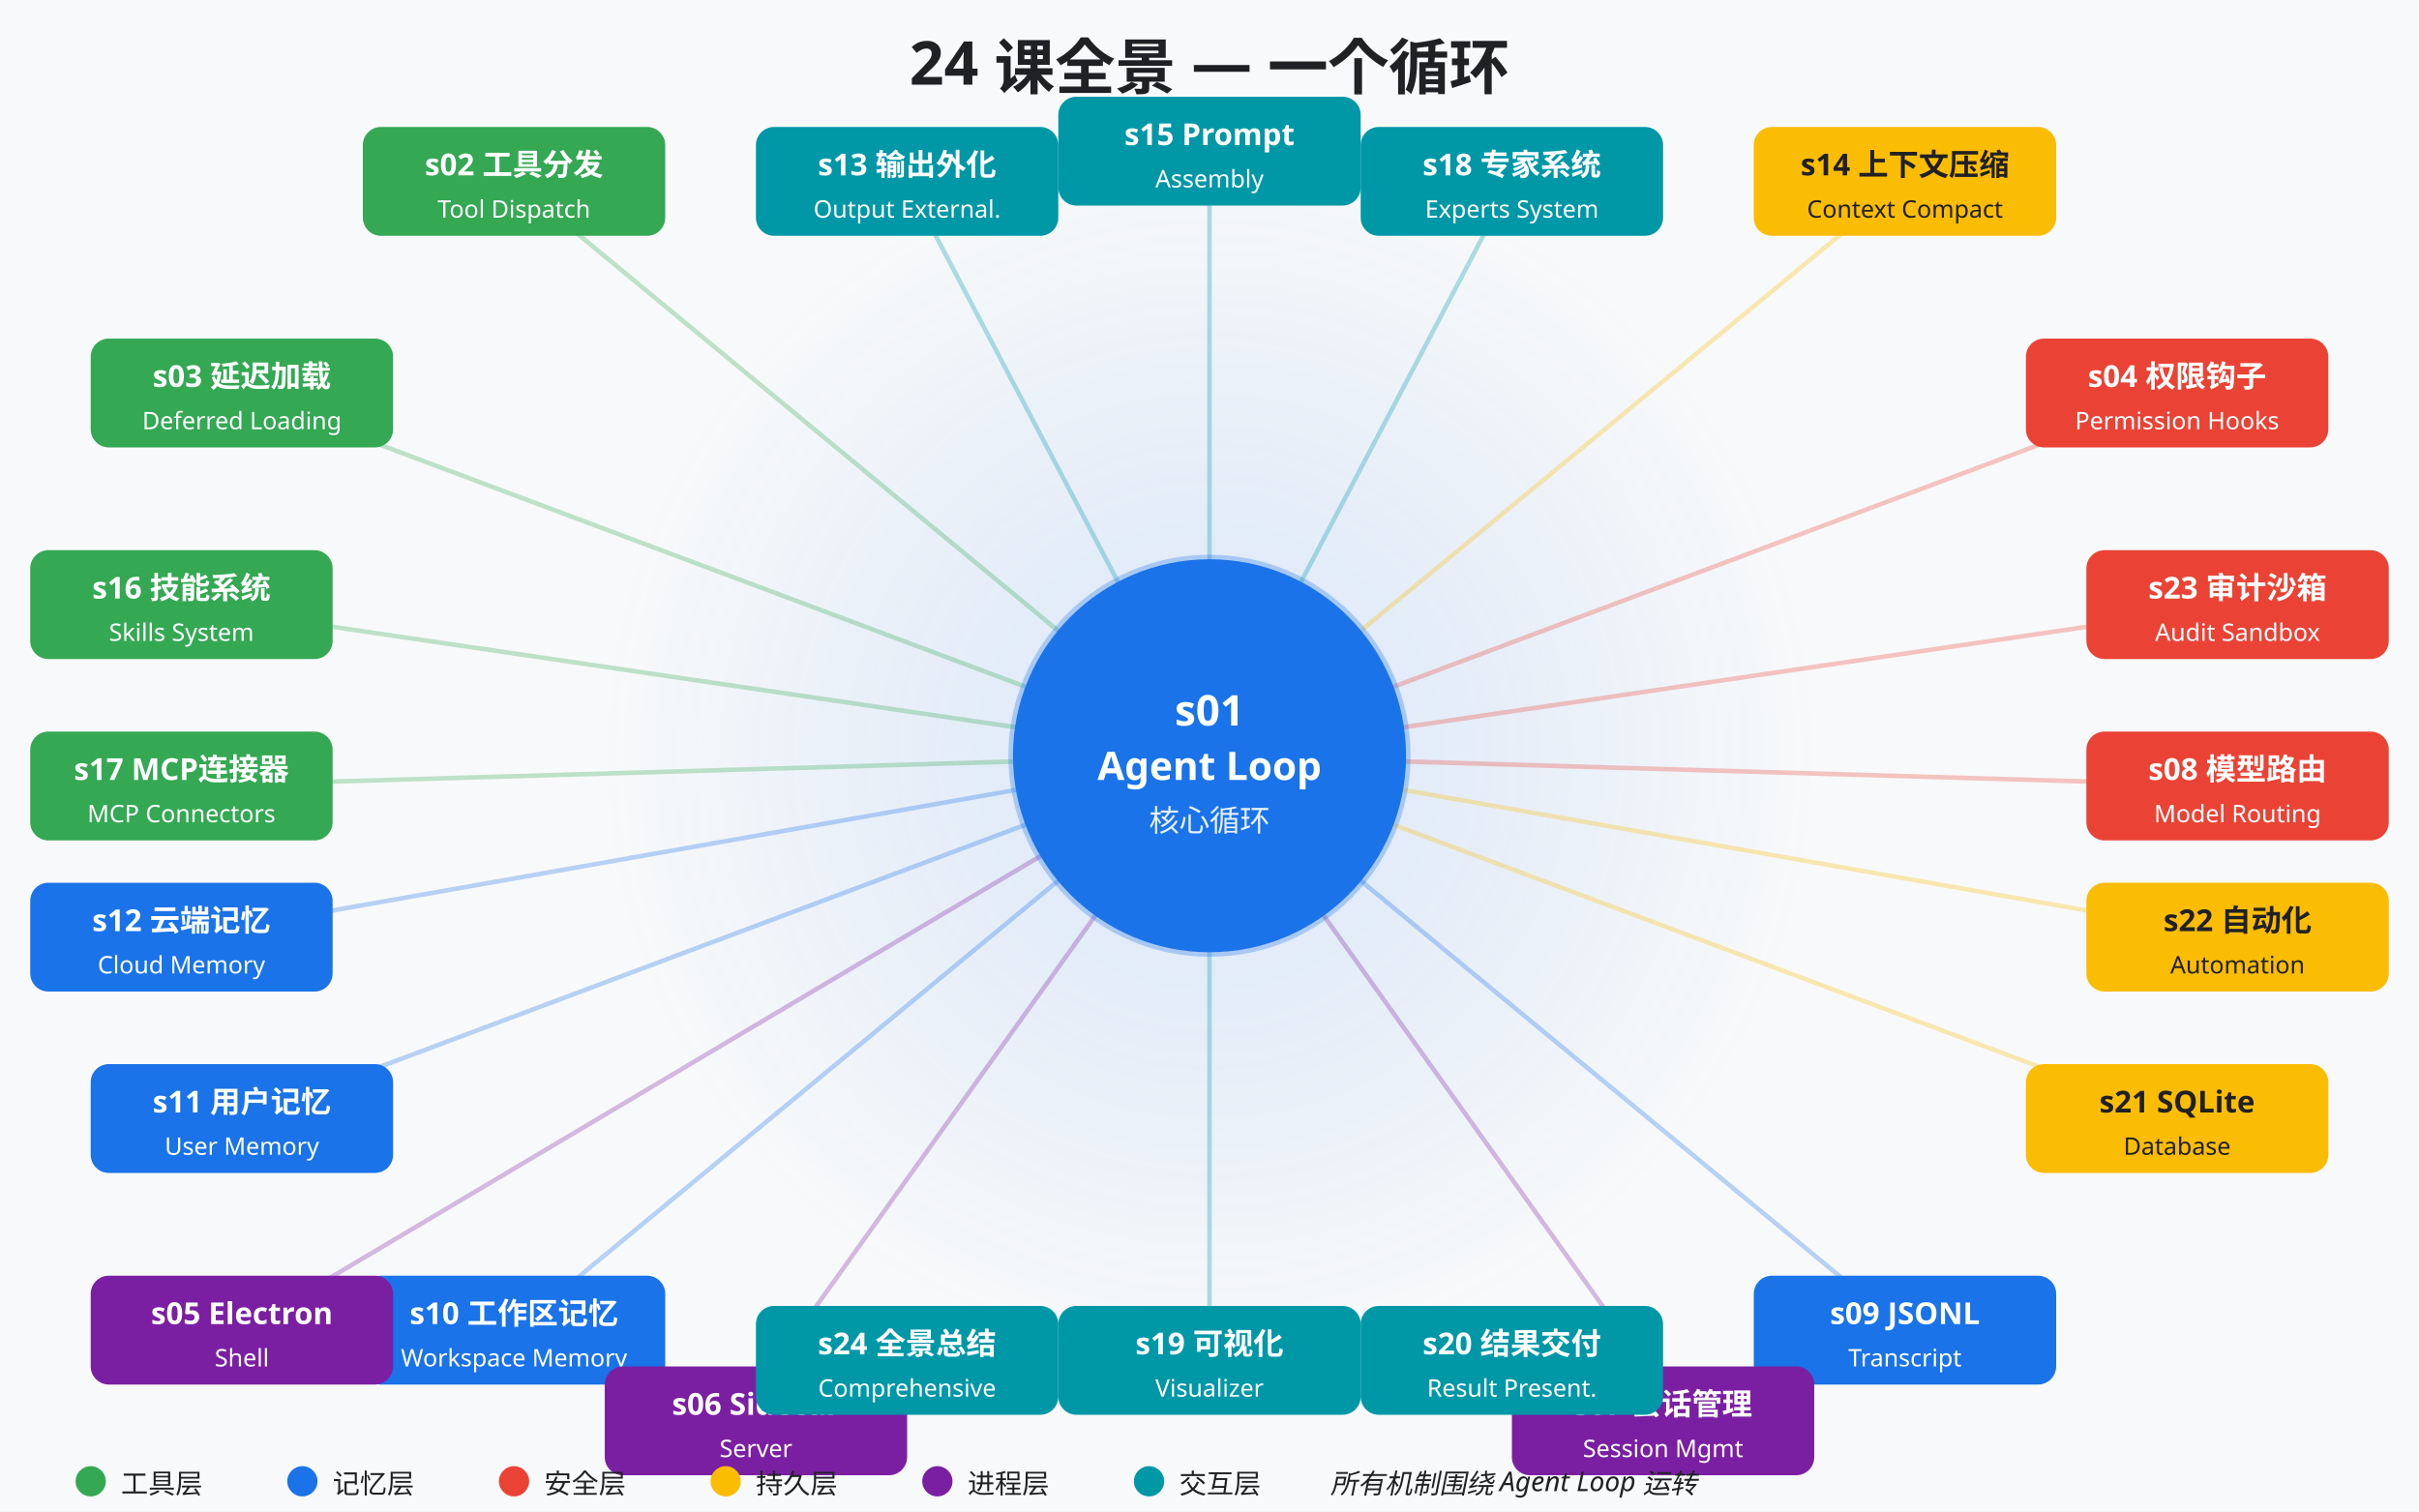
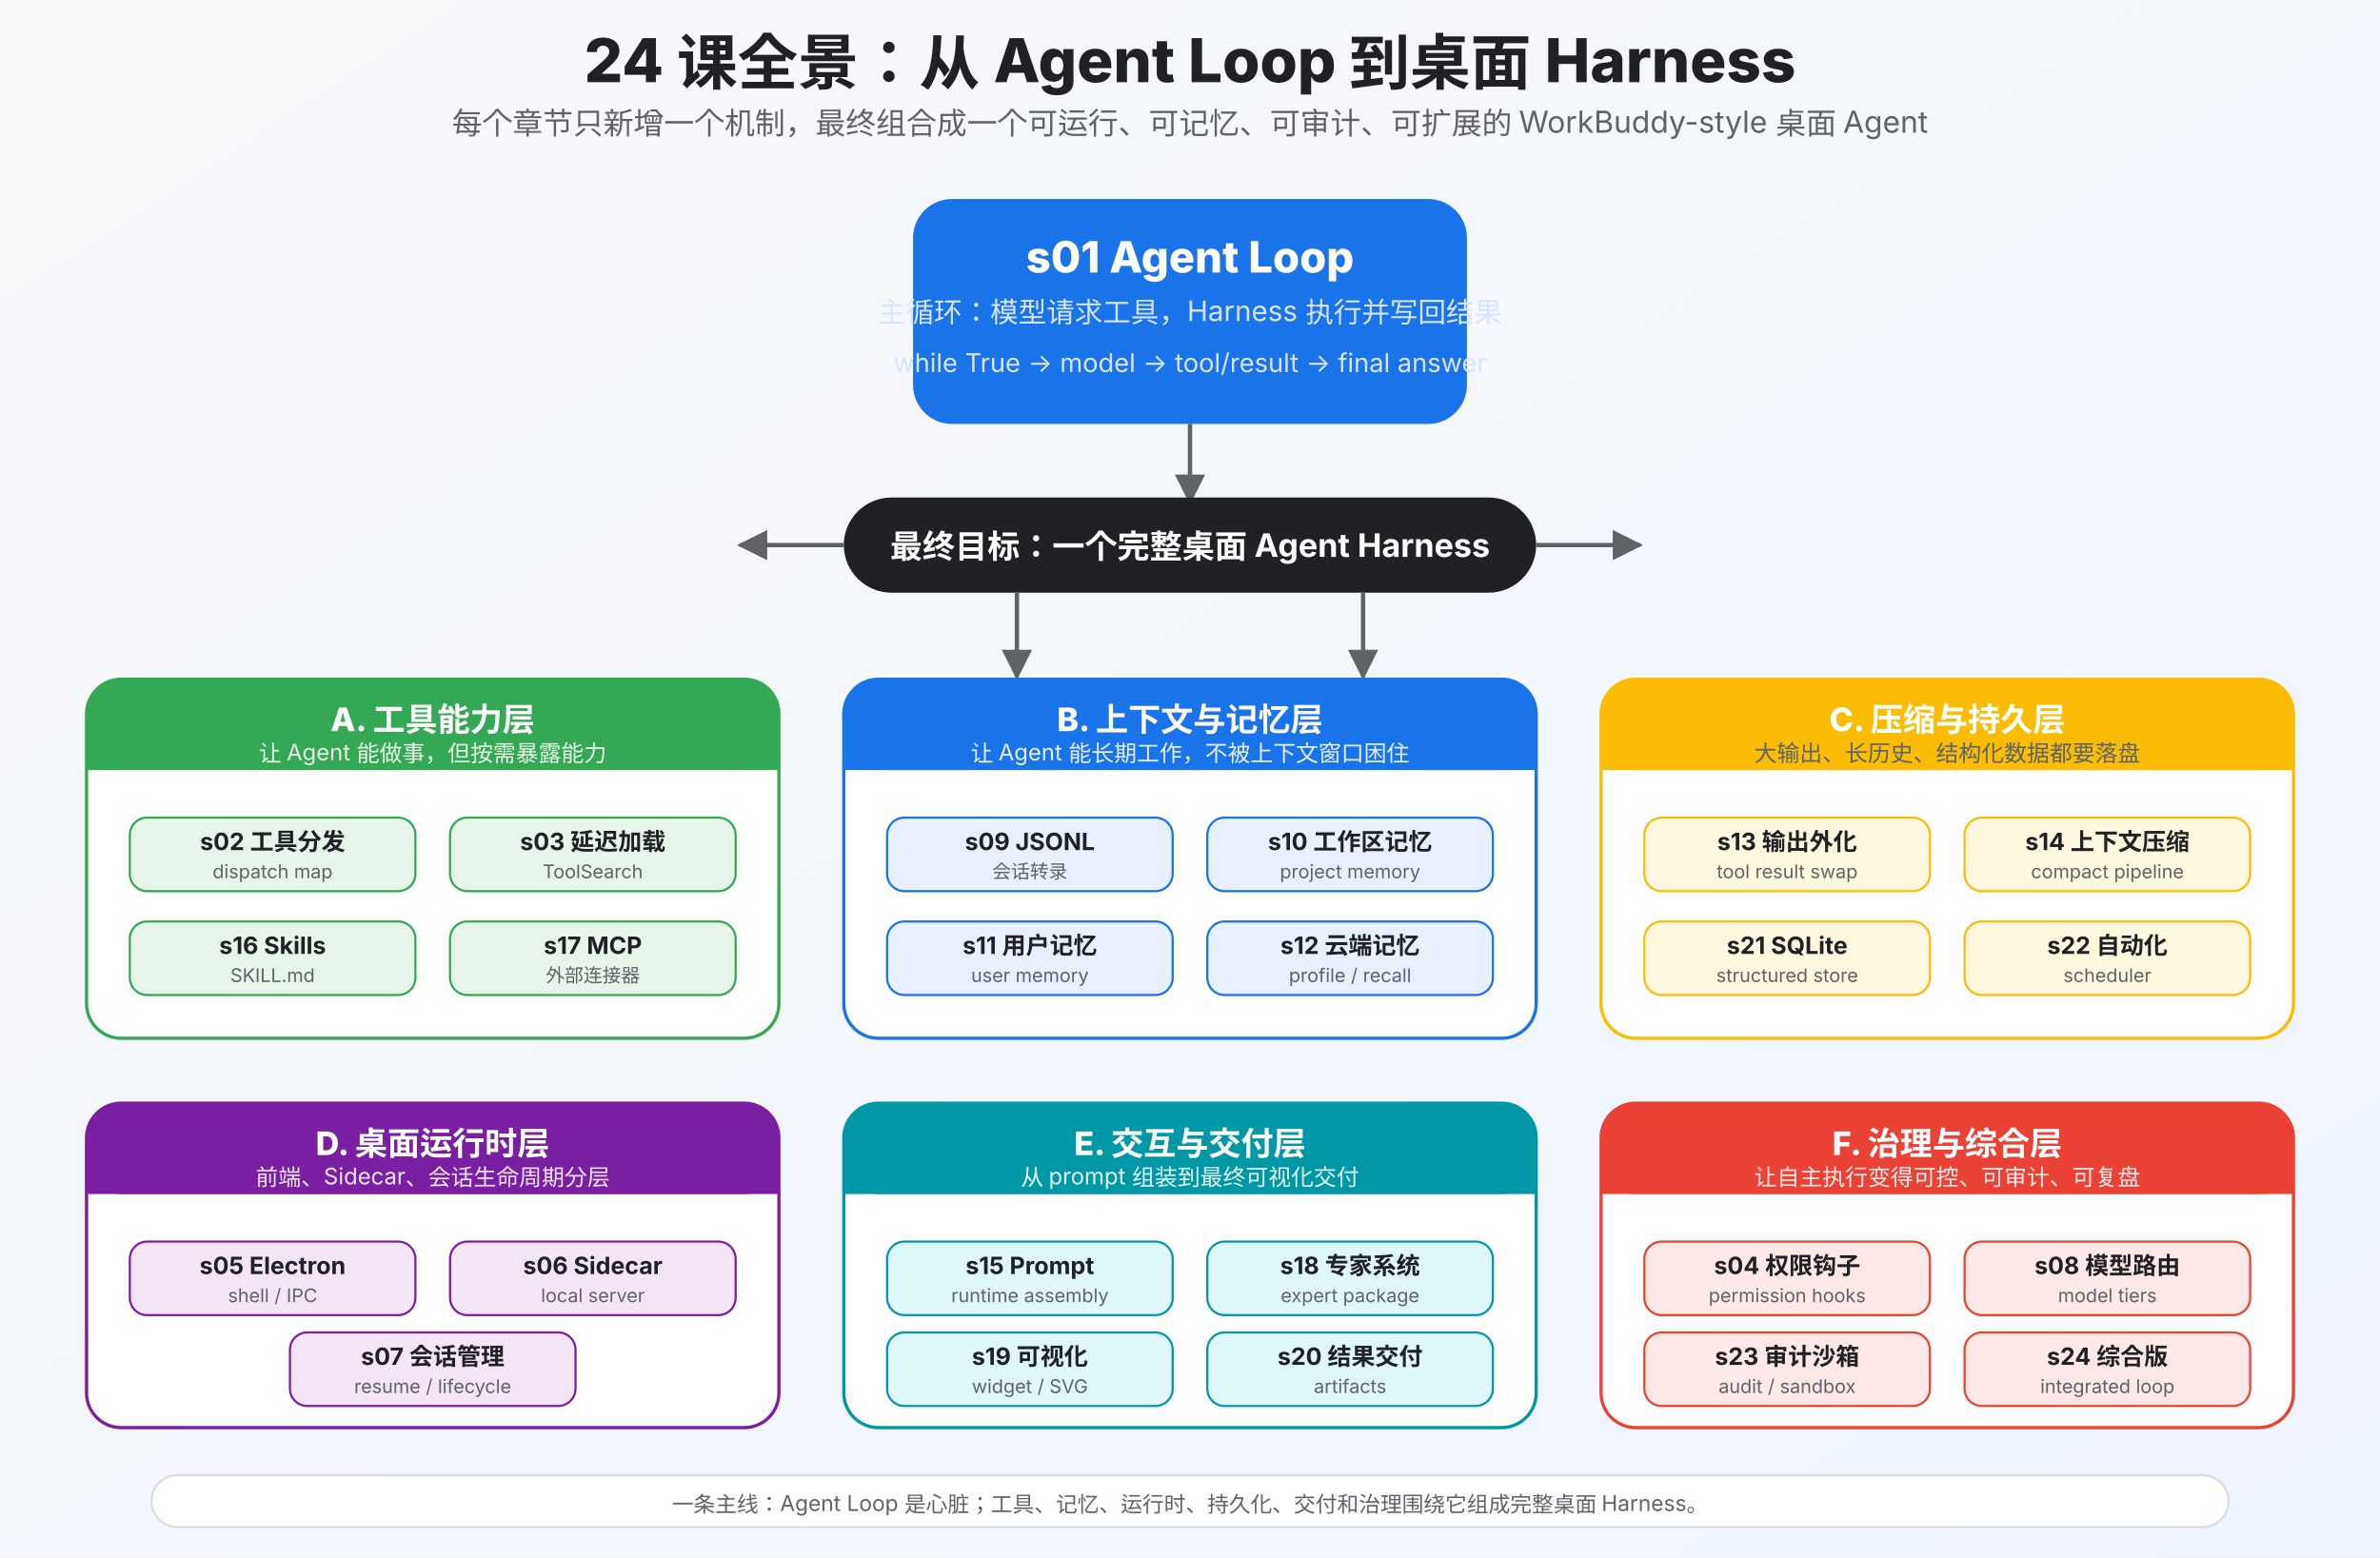
- <svg xmlns="http://www.w3.org/2000/svg" viewBox="0 0 800 500" font-family="sans-serif">
+ <svg xmlns="http://www.w3.org/2000/svg" viewBox="0 0 1100 720" font-family="-apple-system, BlinkMacSystemFont, 'Segoe UI', 'PingFang SC', 'Microsoft YaHei', sans-serif">
  <defs>
-     <radialGradient id="centerGlow" cx="50%" cy="50%" r="50%">
-       <stop offset="0%" stop-color="#1a73e8" stop-opacity="0.15" />
-       <stop offset="100%" stop-color="#1a73e8" stop-opacity="0" />
-     </radialGradient>
+     <linearGradient id="bg" x1="0" y1="0" x2="1" y2="1">
+       <stop offset="0%" stop-color="#f8f9fa" />
+       <stop offset="100%" stop-color="#eef4ff" />
+     </linearGradient>
+     <marker id="arrow" viewBox="0 0 10 10" refX="9" refY="5" markerWidth="7" markerHeight="7" orient="auto">
+       <path d="M0,0 L10,5 L0,10 Z" fill="#5f6368" />
+     </marker>
+     <style>
+       .title { font-size: 28px; font-weight: 800; fill: #202124; }
+       .subtitle { font-size: 14px; fill: #5f6368; }
+       .group-title { font-size: 15px; font-weight: 800; fill: #ffffff; }
+       .group-sub { font-size: 10.5px; fill: rgba(255,255,255,0.88); }
+       .chapter-title { font-size: 11px; font-weight: 750; fill: #202124; }
+       .chapter-sub { font-size: 8.7px; fill: #5f6368; }
+       .tiny { font-size: 10px; fill: #5f6368; }
+     </style>
  </defs>
-   <rect width="800" height="500" fill="#f8f9fa" />
-   <text x="400" y="28" text-anchor="middle" font-size="20" font-weight="bold" fill="#202124">24 课全景 — 一个循环</text>
-   <circle cx="400" cy="250" r="200" fill="url(#centerGlow)" />
-   <line x1="400" y1="250" x2="170" y2="60" stroke="#34a853" stroke-width="1.5" opacity="0.3" />
-   <line x1="400" y1="250" x2="80" y2="130" stroke="#34a853" stroke-width="1.5" opacity="0.3" />
-   <line x1="400" y1="250" x2="60" y2="200" stroke="#34a853" stroke-width="1.5" opacity="0.3" />
-   <line x1="400" y1="250" x2="60" y2="260" stroke="#34a853" stroke-width="1.5" opacity="0.3" />
-   <line x1="400" y1="250" x2="170" y2="440" stroke="#1a73e8" stroke-width="1.5" opacity="0.3" />
-   <line x1="400" y1="250" x2="80" y2="370" stroke="#1a73e8" stroke-width="1.5" opacity="0.3" />
-   <line x1="400" y1="250" x2="60" y2="310" stroke="#1a73e8" stroke-width="1.5" opacity="0.3" />
-   <line x1="400" y1="250" x2="630" y2="440" stroke="#1a73e8" stroke-width="1.5" opacity="0.3" />
-   <line x1="400" y1="250" x2="720" y2="130" stroke="#ea4335" stroke-width="1.5" opacity="0.3" />
-   <line x1="400" y1="250" x2="740" y2="200" stroke="#ea4335" stroke-width="1.5" opacity="0.3" />
-   <line x1="400" y1="250" x2="740" y2="260" stroke="#ea4335" stroke-width="1.5" opacity="0.3" />
-   <line x1="400" y1="250" x2="630" y2="60" stroke="#fbbc04" stroke-width="1.5" opacity="0.3" />
-   <line x1="400" y1="250" x2="720" y2="370" stroke="#fbbc04" stroke-width="1.5" opacity="0.3" />
-   <line x1="400" y1="250" x2="740" y2="310" stroke="#fbbc04" stroke-width="1.5" opacity="0.3" />
-   <line x1="400" y1="250" x2="80" y2="440" stroke="#7b1fa2" stroke-width="1.5" opacity="0.3" />
-   <line x1="400" y1="250" x2="250" y2="460" stroke="#7b1fa2" stroke-width="1.5" opacity="0.3" />
-   <line x1="400" y1="250" x2="550" y2="460" stroke="#7b1fa2" stroke-width="1.5" opacity="0.3" />
-   <line x1="400" y1="250" x2="400" y2="50" stroke="#0097a7" stroke-width="1.5" opacity="0.3" />
-   <line x1="400" y1="250" x2="400" y2="450" stroke="#0097a7" stroke-width="1.5" opacity="0.3" />
-   <line x1="400" y1="250" x2="300" y2="60" stroke="#0097a7" stroke-width="1.5" opacity="0.3" />
-   <line x1="400" y1="250" x2="500" y2="60" stroke="#0097a7" stroke-width="1.5" opacity="0.3" />
-   <circle cx="400" cy="250" r="65" fill="#1a73e8" />
-   <circle cx="400" cy="250" r="65" fill="none" stroke="#1a73e8" stroke-width="3" opacity="0.3" />
-   <text x="400" y="240" text-anchor="middle" font-size="14" fill="white" font-weight="bold">s01</text>
-   <text x="400" y="258" text-anchor="middle" font-size="13" fill="white" font-weight="bold">Agent Loop</text>
-   <text x="400" y="275" text-anchor="middle" font-size="10" fill="#e8f0fe">核心循环</text>
-   <rect x="120" y="42" width="100" height="36" rx="6" fill="#34a853" />
-   <text x="170" y="58" text-anchor="middle" font-size="10" fill="white" font-weight="bold">s02 工具分发</text>
-   <text x="170" y="72" text-anchor="middle" font-size="8" fill="white">Tool Dispatch</text>
-   <rect x="30" y="112" width="100" height="36" rx="6" fill="#34a853" />
-   <text x="80" y="128" text-anchor="middle" font-size="10" fill="white" font-weight="bold">s03 延迟加载</text>
-   <text x="80" y="142" text-anchor="middle" font-size="8" fill="white">Deferred Loading</text>
-   <rect x="10" y="182" width="100" height="36" rx="6" fill="#34a853" />
-   <text x="60" y="198" text-anchor="middle" font-size="10" fill="white" font-weight="bold">s16 技能系统</text>
-   <text x="60" y="212" text-anchor="middle" font-size="8" fill="white">Skills System</text>
-   <rect x="10" y="242" width="100" height="36" rx="6" fill="#34a853" />
-   <text x="60" y="258" text-anchor="middle" font-size="10" fill="white" font-weight="bold">s17 MCP连接器</text>
-   <text x="60" y="272" text-anchor="middle" font-size="8" fill="white">MCP Connectors</text>
-   <rect x="120" y="422" width="100" height="36" rx="6" fill="#1a73e8" />
-   <text x="170" y="438" text-anchor="middle" font-size="10" fill="white" font-weight="bold">s10 工作区记忆</text>
-   <text x="170" y="452" text-anchor="middle" font-size="8" fill="white">Workspace Memory</text>
-   <rect x="30" y="352" width="100" height="36" rx="6" fill="#1a73e8" />
-   <text x="80" y="368" text-anchor="middle" font-size="10" fill="white" font-weight="bold">s11 用户记忆</text>
-   <text x="80" y="382" text-anchor="middle" font-size="8" fill="white">User Memory</text>
-   <rect x="10" y="292" width="100" height="36" rx="6" fill="#1a73e8" />
-   <text x="60" y="308" text-anchor="middle" font-size="10" fill="white" font-weight="bold">s12 云端记忆</text>
-   <text x="60" y="322" text-anchor="middle" font-size="8" fill="white">Cloud Memory</text>
-   <rect x="580" y="422" width="100" height="36" rx="6" fill="#1a73e8" />
-   <text x="630" y="438" text-anchor="middle" font-size="10" fill="white" font-weight="bold">s09 JSONL</text>
-   <text x="630" y="452" text-anchor="middle" font-size="8" fill="white">Transcript</text>
-   <rect x="670" y="112" width="100" height="36" rx="6" fill="#ea4335" />
-   <text x="720" y="128" text-anchor="middle" font-size="10" fill="white" font-weight="bold">s04 权限钩子</text>
-   <text x="720" y="142" text-anchor="middle" font-size="8" fill="white">Permission Hooks</text>
-   <rect x="690" y="182" width="100" height="36" rx="6" fill="#ea4335" />
-   <text x="740" y="198" text-anchor="middle" font-size="10" fill="white" font-weight="bold">s23 审计沙箱</text>
-   <text x="740" y="212" text-anchor="middle" font-size="8" fill="white">Audit Sandbox</text>
-   <rect x="690" y="242" width="100" height="36" rx="6" fill="#ea4335" />
-   <text x="740" y="258" text-anchor="middle" font-size="10" fill="white" font-weight="bold">s08 模型路由</text>
-   <text x="740" y="272" text-anchor="middle" font-size="8" fill="white">Model Routing</text>
-   <rect x="580" y="42" width="100" height="36" rx="6" fill="#fbbc04" />
-   <text x="630" y="58" text-anchor="middle" font-size="10" fill="#202124" font-weight="bold">s14 上下文压缩</text>
-   <text x="630" y="72" text-anchor="middle" font-size="8" fill="#202124">Context Compact</text>
-   <rect x="670" y="352" width="100" height="36" rx="6" fill="#fbbc04" />
-   <text x="720" y="368" text-anchor="middle" font-size="10" fill="#202124" font-weight="bold">s21 SQLite</text>
-   <text x="720" y="382" text-anchor="middle" font-size="8" fill="#202124">Database</text>
-   <rect x="690" y="292" width="100" height="36" rx="6" fill="#fbbc04" />
-   <text x="740" y="308" text-anchor="middle" font-size="10" fill="#202124" font-weight="bold">s22 自动化</text>
-   <text x="740" y="322" text-anchor="middle" font-size="8" fill="#202124">Automation</text>
-   <rect x="30" y="422" width="100" height="36" rx="6" fill="#7b1fa2" />
-   <text x="80" y="438" text-anchor="middle" font-size="10" fill="white" font-weight="bold">s05 Electron</text>
-   <text x="80" y="452" text-anchor="middle" font-size="8" fill="white">Shell</text>
-   <rect x="200" y="452" width="100" height="36" rx="6" fill="#7b1fa2" />
-   <text x="250" y="468" text-anchor="middle" font-size="10" fill="white" font-weight="bold">s06 Sidecar</text>
-   <text x="250" y="482" text-anchor="middle" font-size="8" fill="white">Server</text>
-   <rect x="500" y="452" width="100" height="36" rx="6" fill="#7b1fa2" />
-   <text x="550" y="468" text-anchor="middle" font-size="10" fill="white" font-weight="bold">s07 会话管理</text>
-   <text x="550" y="482" text-anchor="middle" font-size="8" fill="white">Session Mgmt</text>
-   <rect x="350" y="32" width="100" height="36" rx="6" fill="#0097a7" />
-   <text x="400" y="48" text-anchor="middle" font-size="10" fill="white" font-weight="bold">s15 Prompt</text>
-   <text x="400" y="62" text-anchor="middle" font-size="8" fill="white">Assembly</text>
-   <rect x="250" y="42" width="100" height="36" rx="6" fill="#0097a7" />
-   <text x="300" y="58" text-anchor="middle" font-size="10" fill="white" font-weight="bold">s13 输出外化</text>
-   <text x="300" y="72" text-anchor="middle" font-size="8" fill="white">Output External.</text>
-   <rect x="450" y="42" width="100" height="36" rx="6" fill="#0097a7" />
-   <text x="500" y="58" text-anchor="middle" font-size="10" fill="white" font-weight="bold">s18 专家系统</text>
-   <text x="500" y="72" text-anchor="middle" font-size="8" fill="white">Experts System</text>
-   <rect x="350" y="432" width="100" height="36" rx="6" fill="#0097a7" />
-   <text x="400" y="448" text-anchor="middle" font-size="10" fill="white" font-weight="bold">s19 可视化</text>
-   <text x="400" y="462" text-anchor="middle" font-size="8" fill="white">Visualizer</text>
-   <rect x="450" y="432" width="100" height="36" rx="6" fill="#0097a7" />
-   <text x="500" y="448" text-anchor="middle" font-size="10" fill="white" font-weight="bold">s20 结果交付</text>
-   <text x="500" y="462" text-anchor="middle" font-size="8" fill="white">Result Present.</text>
-   <rect x="250" y="432" width="100" height="36" rx="6" fill="#0097a7" />
-   <text x="300" y="448" text-anchor="middle" font-size="10" fill="white" font-weight="bold">s24 全景总结</text>
-   <text x="300" y="462" text-anchor="middle" font-size="8" fill="white">Comprehensive</text>
-   <rect x="350" y="490" width="100" height="6" rx="3" fill="none" />
-   <circle cx="30" cy="490" r="5" fill="#34a853" />
-   <text x="40" y="494" font-size="9" fill="#202124">工具层</text>
-   <circle cx="100" cy="490" r="5" fill="#1a73e8" />
-   <text x="110" y="494" font-size="9" fill="#202124">记忆层</text>
-   <circle cx="170" cy="490" r="5" fill="#ea4335" />
-   <text x="180" y="494" font-size="9" fill="#202124">安全层</text>
-   <circle cx="240" cy="490" r="5" fill="#fbbc04" />
-   <text x="250" y="494" font-size="9" fill="#202124">持久层</text>
-   <circle cx="310" cy="490" r="5" fill="#7b1fa2" />
-   <text x="320" y="494" font-size="9" fill="#202124">进程层</text>
-   <circle cx="380" cy="490" r="5" fill="#0097a7" />
-   <text x="390" y="494" font-size="9" fill="#202124">交互层</text>
-   <text x="440" y="494" font-size="9" fill="#202124" font-style="italic">所有机制围绕 Agent Loop 运转</text>
+   <rect width="1100" height="720" fill="url(#bg)" />
+   <text x="550" y="38" text-anchor="middle" class="title">24 课全景：从 Agent Loop 到桌面 Harness</text>
+   <text x="550" y="62" text-anchor="middle" class="subtitle">每个章节只新增一个机制，最终组合成一个可运行、可记忆、可审计、可扩展的 WorkBuddy-style 桌面 Agent</text>
+   <rect x="422" y="92" width="256" height="104" rx="18" fill="#1a73e8" />
+   <text x="550" y="126" text-anchor="middle" font-size="20" font-weight="800" fill="#ffffff">s01 Agent Loop</text>
+   <text x="550" y="149" text-anchor="middle" font-size="13" fill="#d6e4ff">主循环：模型请求工具，Harness 执行并写回结果</text>
+   <text x="550" y="172" text-anchor="middle" font-size="12" fill="#d6e4ff">while True -&gt; model -&gt; tool/result -&gt; final answer</text>
+   <path d="M550 196 L550 232" stroke="#5f6368" stroke-width="2" fill="none" marker-end="url(#arrow)" />
+   <rect x="390" y="230" width="320" height="44" rx="22" fill="#202124" />
+   <text x="550" y="258" text-anchor="middle" font-size="15" font-weight="750" fill="#ffffff">最终目标：一个完整桌面 Agent Harness</text>
+   <path d="M390 252 L342 252" stroke="#5f6368" stroke-width="2" fill="none" marker-end="url(#arrow)" />
+   <path d="M710 252 L758 252" stroke="#5f6368" stroke-width="2" fill="none" marker-end="url(#arrow)" />
+   <path d="M470 274 L470 313" stroke="#5f6368" stroke-width="2" fill="none" marker-end="url(#arrow)" />
+   <path d="M630 274 L630 313" stroke="#5f6368" stroke-width="2" fill="none" marker-end="url(#arrow)" />
+   <rect x="40" y="314" width="320" height="166" rx="16" fill="#ffffff" stroke="#34a853" stroke-width="1.5" />
+   <rect x="40" y="314" width="320" height="42" rx="16" fill="#34a853" />
+   <rect x="40" y="342" width="320" height="14" fill="#34a853" />
+   <text x="200" y="338" text-anchor="middle" class="group-title">A. 工具能力层</text>
+   <text x="200" y="352" text-anchor="middle" class="group-sub">让 Agent 能做事，但按需暴露能力</text>
+   <rect x="60" y="378" width="132" height="34" rx="8" fill="#e6f4ea" stroke="#34a853" />
+   <text x="126" y="393" text-anchor="middle" class="chapter-title">s02 工具分发</text>
+   <text x="126" y="406" text-anchor="middle" class="chapter-sub">dispatch map</text>
+   <rect x="208" y="378" width="132" height="34" rx="8" fill="#e6f4ea" stroke="#34a853" />
+   <text x="274" y="393" text-anchor="middle" class="chapter-title">s03 延迟加载</text>
+   <text x="274" y="406" text-anchor="middle" class="chapter-sub">ToolSearch</text>
+   <rect x="60" y="426" width="132" height="34" rx="8" fill="#e6f4ea" stroke="#34a853" />
+   <text x="126" y="441" text-anchor="middle" class="chapter-title">s16 Skills</text>
+   <text x="126" y="454" text-anchor="middle" class="chapter-sub">SKILL.md</text>
+   <rect x="208" y="426" width="132" height="34" rx="8" fill="#e6f4ea" stroke="#34a853" />
+   <text x="274" y="441" text-anchor="middle" class="chapter-title">s17 MCP</text>
+   <text x="274" y="454" text-anchor="middle" class="chapter-sub">外部连接器</text>
+   <rect x="390" y="314" width="320" height="166" rx="16" fill="#ffffff" stroke="#1a73e8" stroke-width="1.5" />
+   <rect x="390" y="314" width="320" height="42" rx="16" fill="#1a73e8" />
+   <rect x="390" y="342" width="320" height="14" fill="#1a73e8" />
+   <text x="550" y="338" text-anchor="middle" class="group-title">B. 上下文与记忆层</text>
+   <text x="550" y="352" text-anchor="middle" class="group-sub">让 Agent 能长期工作，不被上下文窗口困住</text>
+   <rect x="410" y="378" width="132" height="34" rx="8" fill="#e8f0fe" stroke="#1a73e8" />
+   <text x="476" y="393" text-anchor="middle" class="chapter-title">s09 JSONL</text>
+   <text x="476" y="406" text-anchor="middle" class="chapter-sub">会话转录</text>
+   <rect x="558" y="378" width="132" height="34" rx="8" fill="#e8f0fe" stroke="#1a73e8" />
+   <text x="624" y="393" text-anchor="middle" class="chapter-title">s10 工作区记忆</text>
+   <text x="624" y="406" text-anchor="middle" class="chapter-sub">project memory</text>
+   <rect x="410" y="426" width="132" height="34" rx="8" fill="#e8f0fe" stroke="#1a73e8" />
+   <text x="476" y="441" text-anchor="middle" class="chapter-title">s11 用户记忆</text>
+   <text x="476" y="454" text-anchor="middle" class="chapter-sub">user memory</text>
+   <rect x="558" y="426" width="132" height="34" rx="8" fill="#e8f0fe" stroke="#1a73e8" />
+   <text x="624" y="441" text-anchor="middle" class="chapter-title">s12 云端记忆</text>
+   <text x="624" y="454" text-anchor="middle" class="chapter-sub">profile / recall</text>
+   <rect x="740" y="314" width="320" height="166" rx="16" fill="#ffffff" stroke="#fbbc04" stroke-width="1.5" />
+   <rect x="740" y="314" width="320" height="42" rx="16" fill="#fbbc04" />
+   <rect x="740" y="342" width="320" height="14" fill="#fbbc04" />
+   <text x="900" y="338" text-anchor="middle" class="group-title" fill="#202124">C. 压缩与持久层</text>
+   <text x="900" y="352" text-anchor="middle" font-size="10.5px" fill="#5f6368">大输出、长历史、结构化数据都要落盘</text>
+   <rect x="760" y="378" width="132" height="34" rx="8" fill="#fef7e0" stroke="#fbbc04" />
+   <text x="826" y="393" text-anchor="middle" class="chapter-title">s13 输出外化</text>
+   <text x="826" y="406" text-anchor="middle" class="chapter-sub">tool result swap</text>
+   <rect x="908" y="378" width="132" height="34" rx="8" fill="#fef7e0" stroke="#fbbc04" />
+   <text x="974" y="393" text-anchor="middle" class="chapter-title">s14 上下文压缩</text>
+   <text x="974" y="406" text-anchor="middle" class="chapter-sub">compact pipeline</text>
+   <rect x="760" y="426" width="132" height="34" rx="8" fill="#fef7e0" stroke="#fbbc04" />
+   <text x="826" y="441" text-anchor="middle" class="chapter-title">s21 SQLite</text>
+   <text x="826" y="454" text-anchor="middle" class="chapter-sub">structured store</text>
+   <rect x="908" y="426" width="132" height="34" rx="8" fill="#fef7e0" stroke="#fbbc04" />
+   <text x="974" y="441" text-anchor="middle" class="chapter-title">s22 自动化</text>
+   <text x="974" y="454" text-anchor="middle" class="chapter-sub">scheduler</text>
+   <rect x="40" y="510" width="320" height="150" rx="16" fill="#ffffff" stroke="#7b1fa2" stroke-width="1.5" />
+   <rect x="40" y="510" width="320" height="42" rx="16" fill="#7b1fa2" />
+   <rect x="40" y="538" width="320" height="14" fill="#7b1fa2" />
+   <text x="200" y="534" text-anchor="middle" class="group-title">D. 桌面运行时层</text>
+   <text x="200" y="548" text-anchor="middle" class="group-sub">前端、Sidecar、会话生命周期分层</text>
+   <rect x="60" y="574" width="132" height="34" rx="8" fill="#f3e5f5" stroke="#7b1fa2" />
+   <text x="126" y="589" text-anchor="middle" class="chapter-title">s05 Electron</text>
+   <text x="126" y="602" text-anchor="middle" class="chapter-sub">shell / IPC</text>
+   <rect x="208" y="574" width="132" height="34" rx="8" fill="#f3e5f5" stroke="#7b1fa2" />
+   <text x="274" y="589" text-anchor="middle" class="chapter-title">s06 Sidecar</text>
+   <text x="274" y="602" text-anchor="middle" class="chapter-sub">local server</text>
+   <rect x="134" y="616" width="132" height="34" rx="8" fill="#f3e5f5" stroke="#7b1fa2" />
+   <text x="200" y="631" text-anchor="middle" class="chapter-title">s07 会话管理</text>
+   <text x="200" y="644" text-anchor="middle" class="chapter-sub">resume / lifecycle</text>
+   <rect x="390" y="510" width="320" height="150" rx="16" fill="#ffffff" stroke="#0097a7" stroke-width="1.5" />
+   <rect x="390" y="510" width="320" height="42" rx="16" fill="#0097a7" />
+   <rect x="390" y="538" width="320" height="14" fill="#0097a7" />
+   <text x="550" y="534" text-anchor="middle" class="group-title">E. 交互与交付层</text>
+   <text x="550" y="548" text-anchor="middle" class="group-sub">从 prompt 组装到最终可视化交付</text>
+   <rect x="410" y="574" width="132" height="34" rx="8" fill="#e0f7fa" stroke="#0097a7" />
+   <text x="476" y="589" text-anchor="middle" class="chapter-title">s15 Prompt</text>
+   <text x="476" y="602" text-anchor="middle" class="chapter-sub">runtime assembly</text>
+   <rect x="558" y="574" width="132" height="34" rx="8" fill="#e0f7fa" stroke="#0097a7" />
+   <text x="624" y="589" text-anchor="middle" class="chapter-title">s18 专家系统</text>
+   <text x="624" y="602" text-anchor="middle" class="chapter-sub">expert package</text>
+   <rect x="410" y="616" width="132" height="34" rx="8" fill="#e0f7fa" stroke="#0097a7" />
+   <text x="476" y="631" text-anchor="middle" class="chapter-title">s19 可视化</text>
+   <text x="476" y="644" text-anchor="middle" class="chapter-sub">widget / SVG</text>
+   <rect x="558" y="616" width="132" height="34" rx="8" fill="#e0f7fa" stroke="#0097a7" />
+   <text x="624" y="631" text-anchor="middle" class="chapter-title">s20 结果交付</text>
+   <text x="624" y="644" text-anchor="middle" class="chapter-sub">artifacts</text>
+   <rect x="740" y="510" width="320" height="150" rx="16" fill="#ffffff" stroke="#ea4335" stroke-width="1.5" />
+   <rect x="740" y="510" width="320" height="42" rx="16" fill="#ea4335" />
+   <rect x="740" y="538" width="320" height="14" fill="#ea4335" />
+   <text x="900" y="534" text-anchor="middle" class="group-title">F. 治理与综合层</text>
+   <text x="900" y="548" text-anchor="middle" class="group-sub">让自主执行变得可控、可审计、可复盘</text>
+   <rect x="760" y="574" width="132" height="34" rx="8" fill="#fce8e6" stroke="#ea4335" />
+   <text x="826" y="589" text-anchor="middle" class="chapter-title">s04 权限钩子</text>
+   <text x="826" y="602" text-anchor="middle" class="chapter-sub">permission hooks</text>
+   <rect x="908" y="574" width="132" height="34" rx="8" fill="#fce8e6" stroke="#ea4335" />
+   <text x="974" y="589" text-anchor="middle" class="chapter-title">s08 模型路由</text>
+   <text x="974" y="602" text-anchor="middle" class="chapter-sub">model tiers</text>
+   <rect x="760" y="616" width="132" height="34" rx="8" fill="#fce8e6" stroke="#ea4335" />
+   <text x="826" y="631" text-anchor="middle" class="chapter-title">s23 审计沙箱</text>
+   <text x="826" y="644" text-anchor="middle" class="chapter-sub">audit / sandbox</text>
+   <rect x="908" y="616" width="132" height="34" rx="8" fill="#fce8e6" stroke="#ea4335" />
+   <text x="974" y="631" text-anchor="middle" class="chapter-title">s24 综合版</text>
+   <text x="974" y="644" text-anchor="middle" class="chapter-sub">integrated loop</text>
+   <rect x="70" y="682" width="960" height="24" rx="12" fill="#ffffff" stroke="#dadce0" />
+   <text x="550" y="699" text-anchor="middle" class="tiny">一条主线：Agent Loop 是心脏；工具、记忆、运行时、持久化、交付和治理围绕它组成完整桌面 Harness。</text>
</svg>
